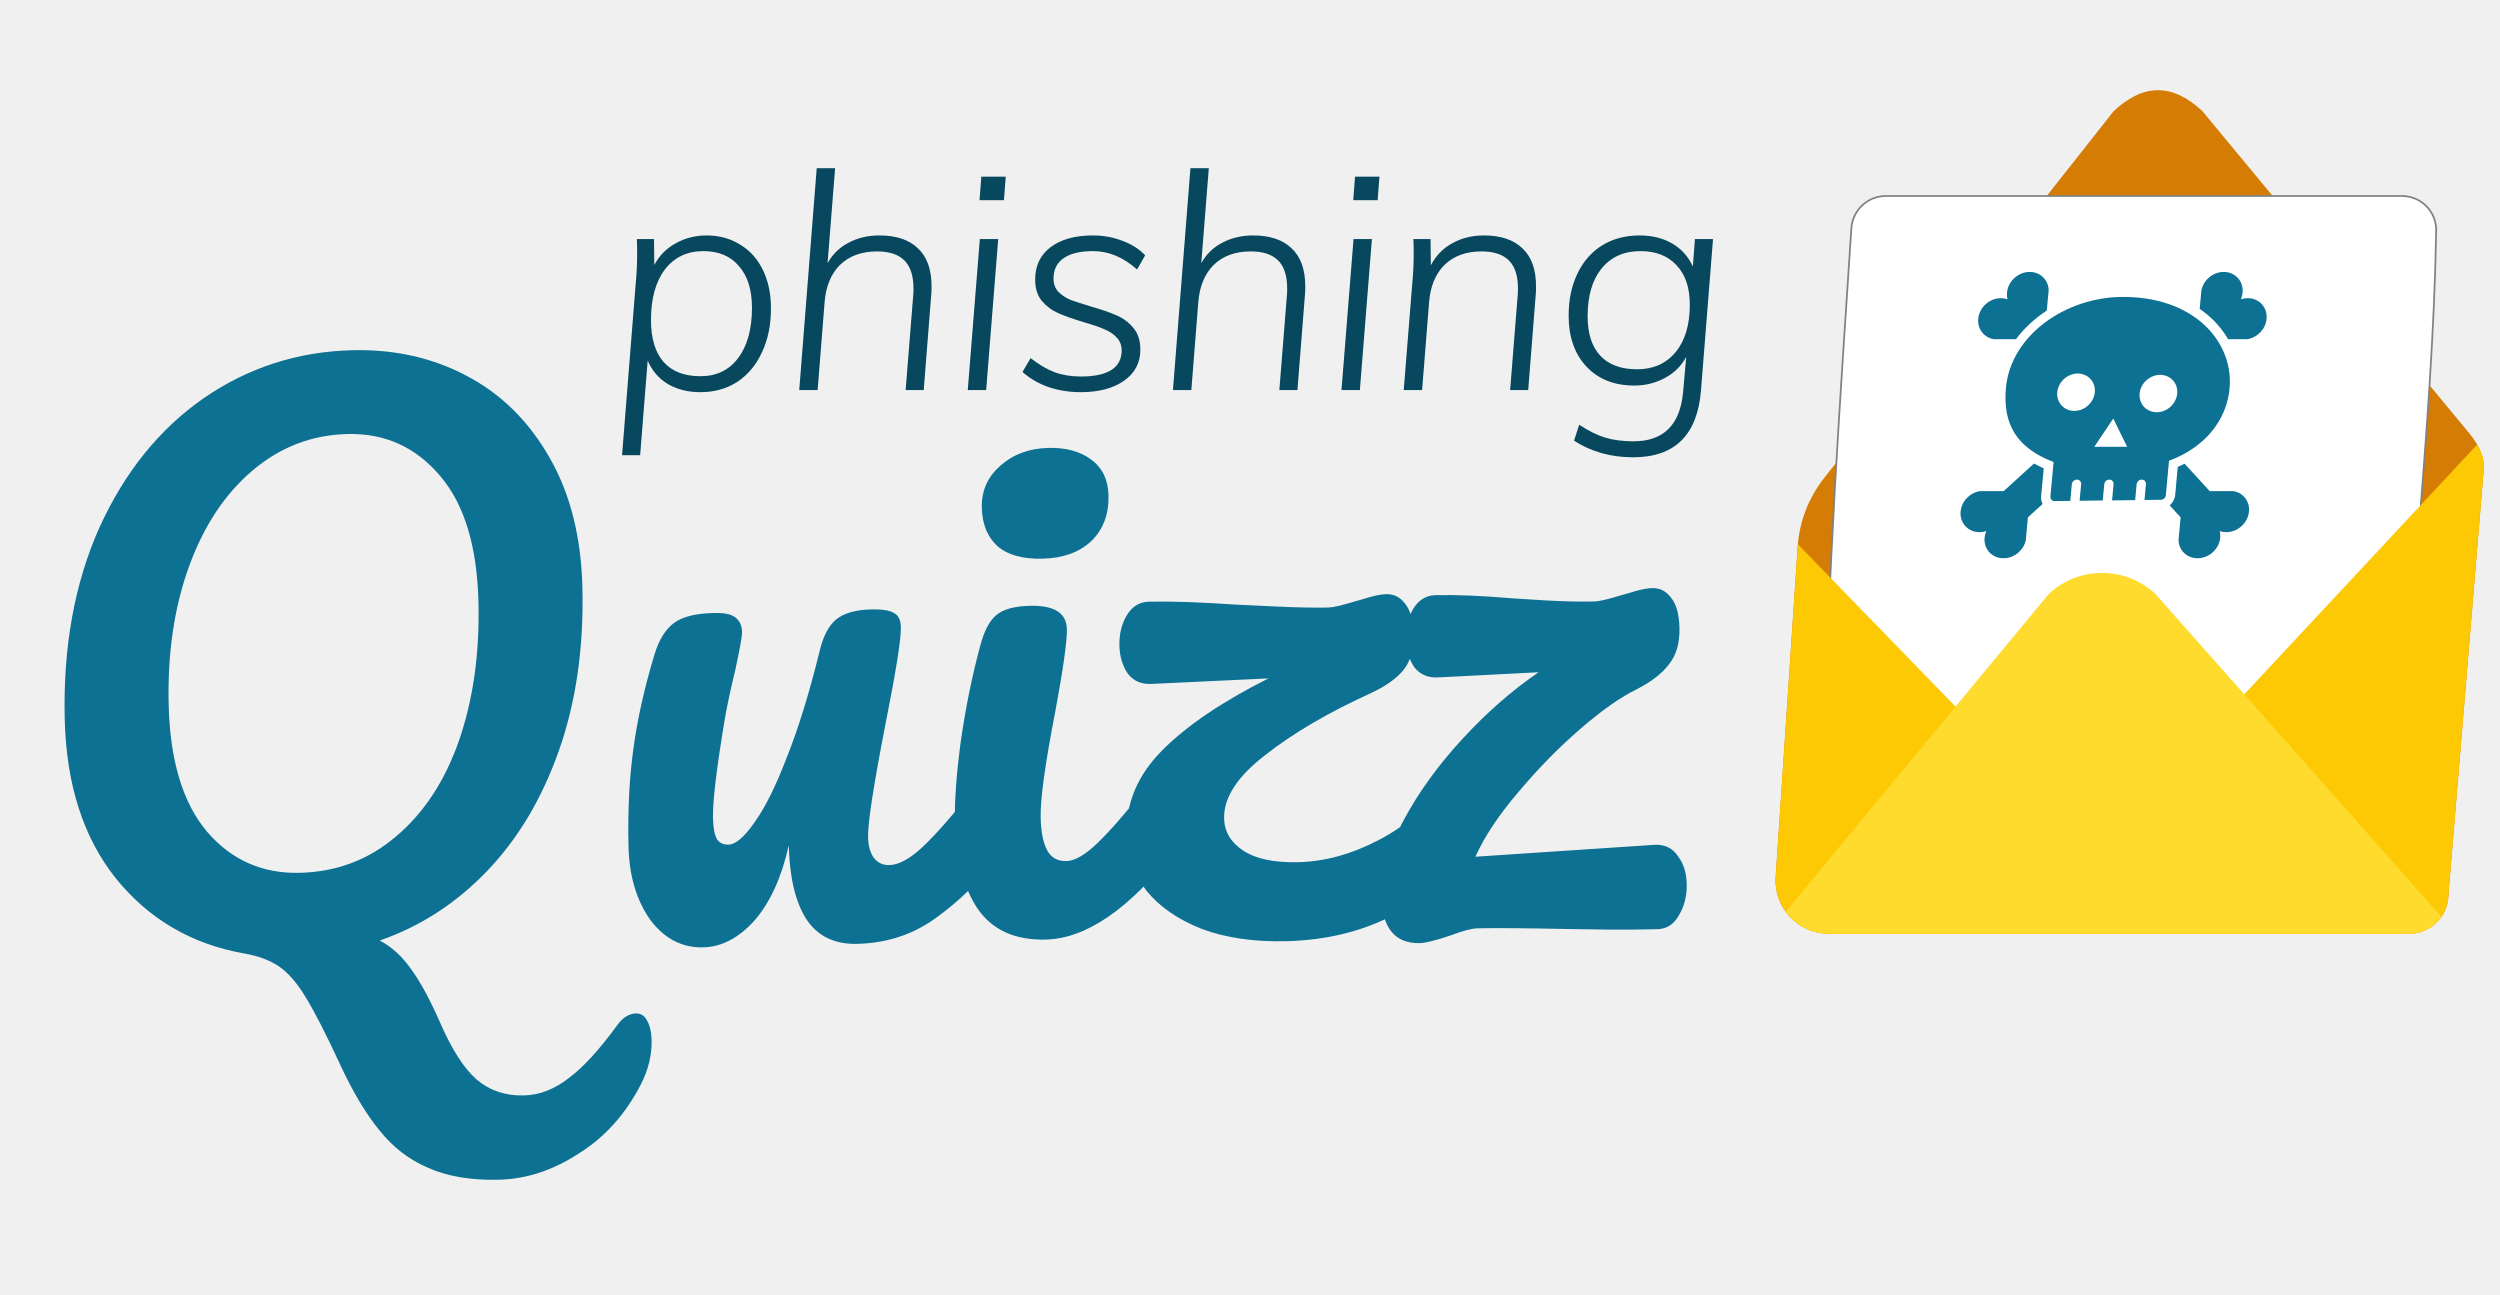
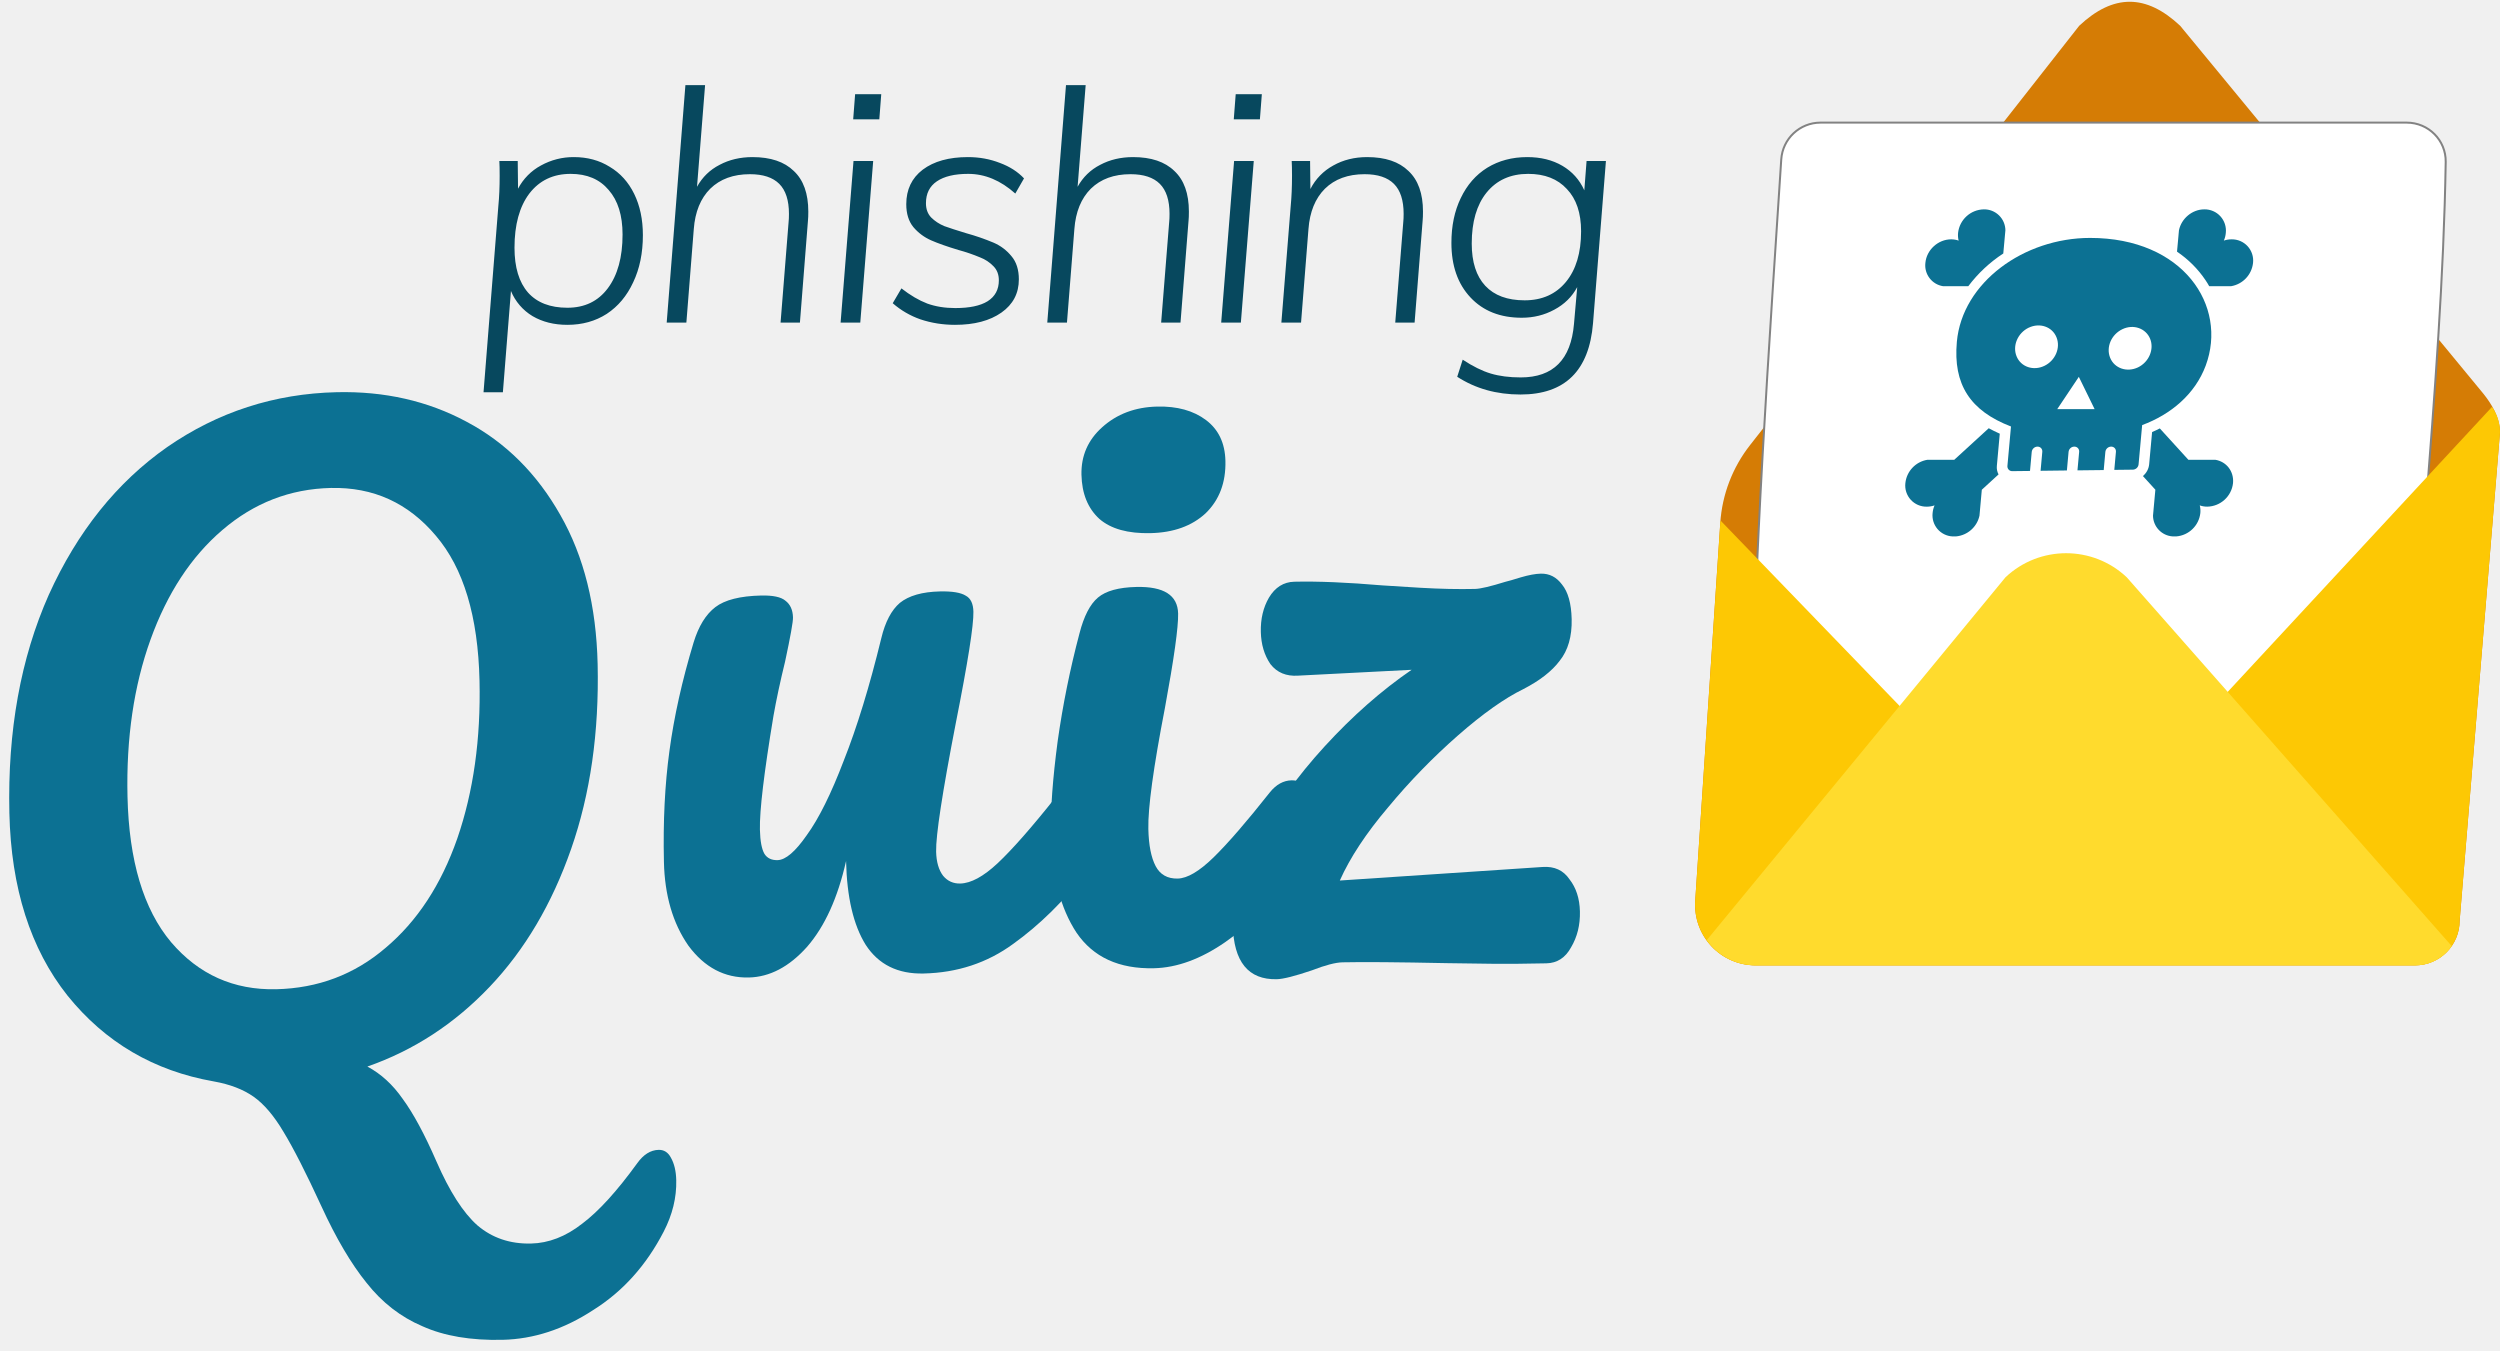
- <svg xmlns="http://www.w3.org/2000/svg" width="141" height="73" viewBox="0 0 141 73" fill="none">
-   <path d="M35.876 57.158C36.143 57.152 36.346 57.281 36.485 57.544C36.652 57.834 36.74 58.205 36.751 58.658C36.77 59.511 36.563 60.356 36.128 61.193C35.26 62.867 34.089 64.16 32.616 65.074C31.17 66.014 29.674 66.501 28.128 66.537C26.555 66.572 25.23 66.349 24.152 65.867C23.075 65.411 22.151 64.699 21.382 63.729C20.614 62.786 19.865 61.523 19.135 59.939C18.378 58.303 17.75 57.077 17.251 56.261C16.78 55.472 16.286 54.896 15.771 54.534C15.256 54.173 14.597 53.921 13.794 53.779C10.821 53.26 8.402 51.848 6.535 49.543C4.695 47.238 3.733 44.232 3.649 40.526C3.556 36.474 4.208 32.885 5.604 29.759C7.026 26.633 8.985 24.201 11.479 22.464C14 20.726 16.807 19.822 19.899 19.752C22.272 19.698 24.417 20.182 26.334 21.206C28.278 22.228 29.834 23.767 31.001 25.821C32.167 27.848 32.783 30.301 32.849 33.181C32.926 36.54 32.488 39.577 31.536 42.293C30.585 45.008 29.236 47.28 27.491 49.106C25.745 50.933 23.721 52.246 21.419 53.045C22.094 53.404 22.68 53.937 23.176 54.646C23.699 55.354 24.256 56.382 24.846 57.729C25.494 59.208 26.171 60.259 26.879 60.883C27.613 61.507 28.5 61.807 29.54 61.783C30.42 61.763 31.266 61.437 32.078 60.805C32.892 60.2 33.803 59.206 34.811 57.822C35.121 57.389 35.477 57.167 35.876 57.158ZM16.891 49.227C18.97 49.18 20.782 48.499 22.326 47.183C23.896 45.867 25.082 44.067 25.883 41.781C26.684 39.469 27.052 36.873 26.986 33.994C26.914 30.822 26.192 28.437 24.822 26.841C23.452 25.219 21.713 24.431 19.607 24.479C17.581 24.525 15.783 25.22 14.213 26.562C12.669 27.878 11.484 29.679 10.655 31.965C9.827 34.251 9.446 36.834 9.512 39.713C9.584 42.885 10.306 45.283 11.676 46.905C13.046 48.501 14.784 49.275 16.891 49.227ZM39.658 53.431C38.458 53.458 37.459 52.934 36.661 51.859C35.889 50.756 35.484 49.378 35.447 47.725C35.401 45.726 35.493 43.897 35.722 42.238C35.95 40.552 36.35 38.769 36.92 36.889C37.169 36.083 37.529 35.501 38.001 35.144C38.473 34.786 39.228 34.596 40.268 34.572C40.855 34.559 41.257 34.643 41.474 34.825C41.718 35.006 41.845 35.283 41.853 35.657C41.858 35.87 41.728 36.593 41.463 37.826C41.219 38.818 41.026 39.716 40.884 40.52C40.415 43.331 40.191 45.203 40.212 46.136C40.225 46.696 40.3 47.095 40.439 47.332C40.577 47.542 40.793 47.644 41.086 47.637C41.486 47.628 41.97 47.217 42.539 46.404C43.133 45.59 43.746 44.362 44.375 42.721C45.031 41.079 45.652 39.064 46.238 36.677C46.433 35.872 46.74 35.292 47.158 34.936C47.604 34.579 48.266 34.39 49.146 34.37C49.759 34.356 50.188 34.427 50.431 34.581C50.674 34.709 50.8 34.973 50.809 35.373C50.824 36.039 50.533 37.873 49.934 40.874C49.266 44.303 48.941 46.418 48.959 47.218C48.97 47.724 49.086 48.122 49.306 48.41C49.525 48.672 49.808 48.799 50.155 48.791C50.688 48.779 51.307 48.445 52.013 47.789C52.744 47.105 53.706 46.016 54.899 44.522C55.21 44.142 55.566 43.947 55.966 43.938C56.312 43.93 56.583 44.084 56.777 44.399C56.997 44.715 57.114 45.152 57.127 45.712C57.151 46.778 56.916 47.61 56.423 48.209C55.309 49.648 54.096 50.835 52.784 51.772C51.498 52.708 50.015 53.195 48.336 53.234C47.056 53.263 46.098 52.791 45.463 51.819C44.854 50.846 44.529 49.466 44.488 47.68C44.076 49.503 43.428 50.918 42.544 51.925C41.66 52.905 40.698 53.407 39.658 53.431ZM58.8 31.51C57.68 31.536 56.834 31.301 56.263 30.808C55.691 30.287 55.395 29.56 55.373 28.627C55.352 27.694 55.694 26.913 56.4 26.283C57.132 25.627 58.044 25.286 59.137 25.261C60.124 25.238 60.929 25.46 61.553 25.926C62.177 26.392 62.499 27.065 62.52 27.945C62.544 29.011 62.217 29.872 61.538 30.528C60.859 31.157 59.946 31.484 58.8 31.51ZM58.97 52.992C57.237 53.031 55.956 52.447 55.129 51.239C54.328 50.03 53.904 48.413 53.858 46.386C53.83 45.187 53.942 43.65 54.193 41.778C54.469 39.877 54.829 38.109 55.272 36.472C55.492 35.613 55.799 35.019 56.192 34.69C56.584 34.361 57.22 34.187 58.1 34.167C59.46 34.136 60.15 34.574 60.171 35.48C60.186 36.147 59.968 37.699 59.517 40.136C58.944 43.083 58.669 45.077 58.693 46.116C58.711 46.916 58.832 47.527 59.055 47.949C59.278 48.37 59.642 48.575 60.149 48.564C60.629 48.553 61.221 48.206 61.926 47.523C62.63 46.84 63.566 45.765 64.733 44.298C65.044 43.918 65.4 43.723 65.8 43.714C66.146 43.706 66.417 43.86 66.611 44.176C66.831 44.491 66.948 44.928 66.961 45.488C66.985 46.555 66.751 47.387 66.257 47.985C63.692 51.271 61.262 52.94 58.97 52.992ZM82.858 43.326C83.204 43.318 83.475 43.472 83.669 43.788C83.889 44.103 84.006 44.54 84.019 45.1C84.041 46.087 83.807 46.919 83.315 47.597C82.1 49.252 80.569 50.567 78.724 51.542C76.906 52.517 74.837 53.031 72.518 53.084C70.705 53.125 69.126 52.894 67.781 52.391C66.435 51.862 65.391 51.139 64.65 50.222C63.935 49.278 63.565 48.219 63.538 47.046C63.498 45.287 64.168 43.711 65.55 42.319C66.932 40.928 68.929 39.575 71.54 38.262L64.985 38.571C64.399 38.611 63.941 38.422 63.612 38.002C63.308 37.556 63.149 37.026 63.135 36.413C63.121 35.773 63.255 35.21 63.537 34.723C63.845 34.209 64.266 33.947 64.799 33.934C66.025 33.906 67.667 33.962 69.724 34.102C70.151 34.119 70.926 34.155 72.047 34.21C73.195 34.264 74.156 34.282 74.929 34.264C75.196 34.258 75.7 34.14 76.442 33.91C76.574 33.88 76.826 33.807 77.197 33.692C77.594 33.577 77.926 33.516 78.193 33.51C78.62 33.5 78.97 33.679 79.245 34.046C79.547 34.413 79.707 34.982 79.725 35.755C79.744 36.609 79.559 37.28 79.17 37.769C78.781 38.258 78.165 38.698 77.32 39.091C74.918 40.186 72.93 41.351 71.358 42.587C69.785 43.797 69.012 44.988 69.039 46.161C69.056 46.908 69.417 47.513 70.121 47.977C70.825 48.441 71.857 48.658 73.216 48.627C74.709 48.593 76.207 48.185 77.71 47.404C79.239 46.623 80.599 45.458 81.791 43.911C82.102 43.53 82.458 43.335 82.858 43.326ZM93.281 47.65C93.867 47.61 94.311 47.814 94.615 48.26C94.945 48.679 95.117 49.209 95.131 49.849C95.147 50.515 95 51.105 94.692 51.619C94.41 52.133 94.002 52.395 93.469 52.407C92.51 52.429 91.603 52.436 90.749 52.429C89.922 52.421 89.188 52.411 88.548 52.399C86.093 52.348 84.359 52.334 83.346 52.357C82.999 52.365 82.495 52.497 81.834 52.752C80.987 53.038 80.404 53.184 80.084 53.192C78.671 53.224 77.944 52.334 77.902 50.521C77.874 49.294 78.282 47.898 79.127 46.332C79.971 44.739 81.083 43.193 82.462 41.695C83.842 40.196 85.28 38.937 86.777 37.916L81.142 38.204C80.556 38.244 80.099 38.054 79.769 37.635C79.465 37.188 79.307 36.658 79.293 36.045C79.278 35.406 79.412 34.842 79.694 34.356C80.002 33.842 80.423 33.579 80.957 33.567C82.129 33.54 83.585 33.6 85.322 33.748C85.616 33.768 86.243 33.807 87.205 33.865C88.193 33.922 89.1 33.942 89.927 33.923C90.194 33.917 90.698 33.799 91.439 33.569C91.572 33.539 91.824 33.467 92.195 33.351C92.592 33.236 92.924 33.175 93.191 33.169C93.617 33.159 93.968 33.338 94.243 33.705C94.545 34.071 94.705 34.641 94.722 35.414C94.742 36.267 94.544 36.952 94.129 37.468C93.74 37.984 93.138 38.451 92.32 38.87C91.397 39.318 90.321 40.076 89.091 41.144C87.862 42.212 86.702 43.399 85.612 44.704C84.52 45.982 83.721 47.188 83.213 48.319L93.281 47.65Z" fill="#0C7193" />
-   <path d="M100.147 49.461C100.032 51.193 101.405 52.661 103.14 52.661H135.878C137.101 52.661 138.092 51.672 138.092 50.452L140.095 26.343C140.095 25.591 139.643 24.903 139.275 24.444L124.218 6.272C122.528 4.692 120.899 4.692 119.208 6.272L102.879 26.963C102.002 28.073 101.483 29.422 101.389 30.834L100.147 49.461Z" fill="#D57C05" />
-   <path d="M135.466 11.054C136.543 11.054 137.417 11.927 137.4 13.003C137.308 18.679 136.848 24.522 136.388 30.368L136.388 30.369C135.929 36.213 135.469 42.059 135.377 47.739C135.359 48.816 134.487 49.689 133.41 49.689H133.351H133.292H133.232H133.173H133.113H133.054H132.995H132.935H132.876H132.817H132.757H132.698H132.639H132.579H132.52H132.461H132.401H132.342H132.283H132.223H132.164H132.105H132.046H131.986H131.927H131.868H131.808H131.749H131.69H131.63H131.571H131.512H131.453H131.393H131.334H131.275H131.216H131.156H131.097H131.038H130.979H130.919H130.86H130.801H130.742H130.682H130.623H130.564H130.505H130.445H130.386H130.327H130.268H130.209H130.149H130.09H130.031H129.972H129.913H129.853H129.794H129.735H129.676H129.617H129.557H129.498H129.439H129.38H129.321H129.261H129.202H129.143H129.084H129.025H128.966H128.906H128.847H128.788H128.729H128.67H128.611H128.552H128.492H128.433H128.374H128.315H128.256H128.197H128.138H128.078H128.019H127.96H127.901H127.842H127.783H127.724H127.665H127.606H127.546H127.487H127.428H127.369H127.31H127.251H127.192H127.133H127.074H127.015H126.955H126.896H126.837H126.778H126.719H126.66H126.601H126.542H126.483H126.424H126.365H126.306H126.246H126.187H126.128H126.069H126.01H125.951H125.892H125.833H125.774H125.715H125.656H125.597H125.538H125.479H125.42H125.361H125.302H125.243H125.184H125.124H125.065H125.006H124.947H124.888H124.829H124.77H124.711H124.652H124.593H124.534H124.475H124.416H124.357H124.298H124.239H124.18H124.121H124.062H124.003H123.944H123.885H123.826H123.767H123.708H123.649H123.59H123.531H123.472H123.413H123.354H123.295H123.236H123.177H123.118H123.059H123H122.941H122.882H122.823H122.764H122.705H122.646H122.587H122.528H122.469H122.41H122.351H122.292H122.233H122.174H122.115H122.056H121.997H121.938H121.879H121.82H121.761H121.702H121.643H121.584H121.525H121.466H121.407H121.348H121.289H121.23H121.171H121.112H121.053H120.994H120.935H120.876H120.817H120.758H120.7H120.641H120.582H120.523H120.464H120.405H120.346H120.287H120.228H120.169H120.11H120.051H119.992H119.933H119.874H119.815H119.756H119.697H119.638H119.579H119.52H119.461H119.402H119.343H119.284H119.225H119.166H119.107H119.048H118.989H118.93H118.871H118.812H118.753H118.695H118.636H118.577H118.518H118.459H118.4H118.341H118.282H118.223H118.164H118.105H118.046H117.987H117.928H117.869H117.81H117.751H117.692H117.633H117.574H117.515H117.456H117.397H117.338H117.279H117.22H117.161H117.102H117.043H116.984H116.925H116.866H116.807H116.748H116.689H116.63H116.571H116.512H116.453H116.394H116.335H116.276H116.217H116.158H116.1H116.041H115.982H115.923H115.864H115.805H115.746H115.687H115.628H115.569H115.51H115.451H115.392H115.333H115.274H115.215H115.156H115.097H115.038H114.979H114.92H114.861H114.802H114.743H114.684H114.624H114.565H114.506H114.447H114.388H114.329H114.27H114.211H114.152H114.093H114.034H113.975H113.916H113.857H113.798H113.739H113.68H113.621H113.562H113.503H113.444H113.385H113.326H113.267H113.208H113.149H113.09H113.031H112.972H112.913H112.854H112.794H112.735H112.676H112.617H112.558H112.499H112.44H112.381H112.322H112.263H112.204H112.145H112.086H112.027H111.968H111.908H111.849H111.79H111.731H111.672H111.613H111.554H111.495H111.436H111.377H111.318H111.258H111.199H111.14H111.081H111.022H110.963H110.904H110.845H110.786H110.726H110.667H110.608H110.549H110.49H110.431H110.372H110.313H110.253H110.194H110.135H110.076H110.017H109.958H109.899H109.839H109.78H109.721H109.662H109.603H109.544H109.485H109.425H109.366H109.307H109.248H109.189H109.129H109.07H109.011H108.952H108.893H108.834H108.774H108.715H108.656H108.597H108.538H108.478H108.419H108.36H108.301H108.242H108.182H108.123H108.064H108.005H107.945H107.886H107.827H107.768H107.708H107.649H107.59H107.531H107.471H107.412H107.353H107.294H107.234H107.175H107.116H107.057H106.997H106.938H106.879H106.819H106.76H106.701H106.642H106.582H106.523H106.464H106.404H106.345H106.286H106.226H106.167H106.108H106.049H105.989H105.93H105.871H105.811H105.752H105.692H105.633H105.574H105.514H105.455H105.396H105.336H105.277H105.218H105.158H105.099H105.039H104.98H104.921H104.861H104.802H104.743H104.683H104.624H104.564H104.505H104.446H104.386H104.327H104.267H104.208H104.148H104.089H104.029H103.97H103.911H103.851H103.792H103.732H103.673H103.613H103.554H103.494H103.435H103.375H103.316H103.256H103.197H103.137C102.82 49.689 102.661 49.623 102.586 49.523C102.51 49.421 102.505 49.268 102.545 49.054C102.57 48.922 102.609 48.777 102.653 48.617C102.68 48.518 102.708 48.413 102.735 48.303C102.806 48.018 102.867 47.702 102.867 47.368C102.867 36.341 103.527 26.355 104.235 15.638C104.296 14.724 104.356 13.805 104.417 12.879C104.484 11.853 105.336 11.054 106.364 11.054L135.466 11.054Z" fill="white" stroke="#828282" stroke-width="0.1" />
-   <path d="M112.453 19.13H113.702C114.165 18.51 114.755 17.963 115.439 17.515L115.519 16.639L115.52 16.634L115.544 16.371C115.531 15.79 115.074 15.336 114.474 15.336C113.826 15.338 113.253 15.86 113.195 16.501C113.182 16.634 113.192 16.762 113.223 16.879C113.106 16.837 112.982 16.816 112.851 16.816C112.203 16.816 111.631 17.337 111.572 17.979C111.518 18.559 111.899 19.041 112.453 19.13L112.453 19.13Z" fill="#0C7193" />
-   <path d="M125.476 18.831C125.543 18.93 125.605 19.029 125.661 19.131H126.37H126.375H126.744C127.314 19.042 127.783 18.56 127.836 17.979C127.895 17.337 127.415 16.816 126.77 16.816C126.636 16.816 126.509 16.837 126.387 16.879C126.439 16.762 126.472 16.634 126.484 16.501C126.543 15.86 126.066 15.339 125.418 15.336C124.817 15.336 124.277 15.79 124.159 16.371L124.135 16.634L124.134 16.639L124.063 17.424C124.627 17.807 125.104 18.281 125.476 18.831L125.476 18.831Z" fill="#0C7193" />
-   <path d="M113.134 21.874C112.941 23.98 113.795 25.283 115.821 26.057L115.644 28.001C115.637 28.071 115.66 28.136 115.705 28.185C115.748 28.234 115.814 28.261 115.882 28.261H115.885L116.765 28.251L116.851 27.31C116.864 27.164 116.993 27.05 117.137 27.05C117.284 27.05 117.389 27.164 117.376 27.31L117.29 28.243L118.596 28.227L118.68 27.31C118.693 27.164 118.819 27.05 118.966 27.05C119.11 27.05 119.218 27.164 119.204 27.31L119.121 28.223L120.424 28.207L120.506 27.31C120.519 27.164 120.648 27.05 120.792 27.05C120.939 27.05 121.044 27.164 121.03 27.31L120.949 28.199L121.819 28.188H121.868C122.012 28.188 122.141 28.071 122.154 27.927L122.332 25.986C123.757 25.462 124.958 24.462 125.486 23.05C126.587 20.103 124.381 16.746 119.747 16.746C116.465 16.746 113.402 18.94 113.134 21.874L113.134 21.874ZM121.348 21.254C121.894 20.993 122.512 21.205 122.727 21.726C122.939 22.244 122.669 22.878 122.123 23.138C121.574 23.396 120.958 23.188 120.744 22.666C120.529 22.145 120.799 21.515 121.348 21.254ZM119.189 23.605L119.972 25.2H118.117L119.189 23.605ZM116.7 21.179C117.249 20.918 117.867 21.13 118.079 21.651C118.294 22.169 118.023 22.803 117.478 23.063C116.929 23.324 116.311 23.112 116.099 22.591C115.884 22.072 116.154 21.439 116.7 21.179Z" fill="#0C7193" />
-   <path d="M125.22 30.329C125.164 30.942 124.638 31.439 124.027 31.483L123.85 31.482C123.296 31.439 122.882 31.01 122.87 30.459L122.894 30.196L122.895 30.191L122.987 29.177L122.37 28.502C122.54 28.359 122.659 28.153 122.68 27.927L122.825 26.331C122.957 26.274 123.085 26.217 123.209 26.152L124.626 27.7H125.586H125.591H125.961C126.515 27.788 126.895 28.271 126.842 28.852C126.784 29.493 126.209 30.014 125.564 30.014C125.43 30.014 125.306 29.993 125.192 29.951C125.223 30.069 125.232 30.197 125.22 30.329Z" fill="#0C7193" />
-   <path d="M114.257 30.46C114.144 31.011 113.652 31.44 113.09 31.483L112.912 31.484C112.309 31.44 111.874 30.942 111.93 30.33C111.942 30.197 111.975 30.069 112.027 29.952C111.903 29.994 111.776 30.015 111.644 30.015C110.996 30.015 110.519 29.493 110.578 28.852C110.631 28.271 111.1 27.789 111.67 27.7L113.005 27.701L114.717 26.143C114.89 26.236 115.07 26.327 115.265 26.411L115.119 28C115.105 28.154 115.136 28.3 115.204 28.422L114.374 29.178L114.281 30.192L114.281 30.197L114.257 30.46Z" fill="#0C7193" />
-   <path d="M100.147 49.461C100.032 51.192 101.405 52.66 103.141 52.66H135.878C137.101 52.66 138.092 51.672 138.092 50.452L140.095 26.343C140.095 25.876 139.949 25.443 139.701 25.086L121.214 44.91C119.524 46.49 116.893 46.49 115.203 44.91L101.401 30.696L100.147 49.461Z" fill="#FDC804" />
-   <path d="M100.782 51.501C101.35 52.232 102.224 52.661 103.151 52.661H135.878C136.632 52.661 137.298 52.284 137.698 51.709L121.563 33.498C119.872 31.918 117.242 31.918 115.551 33.498L100.717 51.418L100.782 51.501Z" fill="#FFDB2D" />
-   <path d="M39.844 13.279C40.558 13.279 41.187 13.449 41.731 13.789C42.287 14.118 42.717 14.594 43.023 15.217C43.329 15.84 43.482 16.566 43.482 17.393C43.482 18.334 43.312 19.161 42.972 19.875C42.644 20.589 42.179 21.144 41.578 21.541C40.978 21.926 40.286 22.119 39.504 22.119C38.802 22.119 38.19 21.966 37.668 21.66C37.147 21.343 36.767 20.901 36.529 20.334L36.104 25.672H35.084L35.866 15.846C35.912 15.381 35.934 14.854 35.934 14.265C35.934 13.914 35.929 13.653 35.917 13.483H36.886L36.903 14.945C37.175 14.424 37.578 14.016 38.11 13.721C38.643 13.426 39.221 13.279 39.844 13.279ZM39.504 21.218C40.411 21.218 41.119 20.878 41.629 20.198C42.151 19.507 42.411 18.56 42.411 17.359C42.411 16.35 42.168 15.568 41.68 15.013C41.204 14.446 40.536 14.163 39.674 14.163C38.756 14.163 38.031 14.509 37.498 15.2C36.977 15.891 36.716 16.843 36.716 18.056C36.716 19.087 36.954 19.875 37.43 20.419C37.906 20.952 38.598 21.218 39.504 21.218ZM49.599 13.279C50.551 13.279 51.277 13.523 51.775 14.01C52.285 14.486 52.54 15.2 52.54 16.152C52.54 16.356 52.535 16.509 52.523 16.611L52.098 22H51.078L51.503 16.679C51.515 16.588 51.52 16.452 51.52 16.271C51.52 15.557 51.35 15.03 51.01 14.69C50.67 14.35 50.155 14.18 49.463 14.18C48.591 14.18 47.894 14.435 47.372 14.945C46.862 15.455 46.573 16.163 46.505 17.07L46.114 22H45.077L46.063 9.488H47.1L46.675 14.843C46.959 14.333 47.355 13.948 47.865 13.687C48.375 13.415 48.953 13.279 49.599 13.279ZM55.262 13.483H56.299L55.619 22H54.582L55.262 13.483ZM56.724 9.964L56.622 11.29H55.245L55.347 9.964H56.724ZM60.95 22.119C60.315 22.119 59.709 22.023 59.13 21.83C58.564 21.626 58.077 21.343 57.669 20.98L58.127 20.198C58.592 20.561 59.045 20.827 59.487 20.997C59.929 21.156 60.422 21.235 60.967 21.235C61.715 21.235 62.281 21.116 62.666 20.878C63.063 20.629 63.261 20.26 63.261 19.773C63.261 19.467 63.165 19.218 62.972 19.025C62.791 18.832 62.559 18.679 62.276 18.566C61.992 18.441 61.612 18.311 61.136 18.175C60.536 17.994 60.054 17.824 59.691 17.665C59.329 17.506 59.017 17.274 58.757 16.968C58.507 16.662 58.383 16.26 58.383 15.761C58.383 14.99 58.672 14.384 59.249 13.942C59.839 13.5 60.632 13.279 61.63 13.279C62.23 13.279 62.791 13.381 63.312 13.585C63.834 13.778 64.259 14.05 64.588 14.401L64.129 15.2C63.358 14.509 62.531 14.163 61.647 14.163C60.932 14.163 60.383 14.293 59.998 14.554C59.612 14.815 59.419 15.2 59.419 15.71C59.419 16.016 59.51 16.265 59.691 16.458C59.884 16.651 60.117 16.804 60.389 16.917C60.672 17.019 61.057 17.144 61.544 17.291C62.134 17.461 62.61 17.625 62.972 17.784C63.346 17.943 63.664 18.181 63.925 18.498C64.185 18.804 64.316 19.212 64.316 19.722C64.316 20.459 64.01 21.042 63.398 21.473C62.785 21.904 61.969 22.119 60.95 22.119ZM70.676 13.279C71.628 13.279 72.353 13.523 72.852 14.01C73.362 14.486 73.617 15.2 73.617 16.152C73.617 16.356 73.611 16.509 73.6 16.611L73.175 22H72.155L72.58 16.679C72.591 16.588 72.597 16.452 72.597 16.271C72.597 15.557 72.427 15.03 72.087 14.69C71.747 14.35 71.231 14.18 70.54 14.18C69.667 14.18 68.97 14.435 68.449 14.945C67.939 15.455 67.65 16.163 67.582 17.07L67.191 22H66.154L67.14 9.488H68.177L67.752 14.843C68.035 14.333 68.432 13.948 68.942 13.687C69.452 13.415 70.03 13.279 70.676 13.279ZM76.339 13.483H77.376L76.696 22H75.659L76.339 13.483ZM77.801 9.964L77.699 11.29H76.322L76.424 9.964H77.801ZM83.692 13.279C84.644 13.279 85.37 13.523 85.868 14.01C86.378 14.486 86.633 15.2 86.633 16.152C86.633 16.356 86.628 16.509 86.616 16.611L86.191 22H85.171L85.596 16.679C85.608 16.588 85.613 16.452 85.613 16.271C85.613 15.557 85.443 15.03 85.103 14.69C84.763 14.35 84.248 14.18 83.556 14.18C82.684 14.18 81.987 14.435 81.465 14.945C80.955 15.455 80.666 16.163 80.598 17.07L80.207 22H79.17L79.663 15.846C79.709 15.381 79.731 14.854 79.731 14.265C79.731 13.914 79.726 13.653 79.714 13.483H80.683L80.7 14.962C80.984 14.418 81.386 14.004 81.907 13.721C82.429 13.426 83.024 13.279 83.692 13.279ZM96.614 13.483L95.934 22.034C95.73 24.539 94.455 25.791 92.109 25.791C90.851 25.791 89.741 25.479 88.777 24.856L89.066 23.955C89.599 24.306 90.092 24.55 90.545 24.686C90.999 24.822 91.526 24.89 92.126 24.89C93.838 24.89 94.773 23.949 94.931 22.068L95.101 20.13C94.829 20.64 94.427 21.037 93.894 21.32C93.373 21.603 92.801 21.745 92.177 21.745C91.044 21.745 90.143 21.388 89.474 20.674C88.806 19.96 88.471 19.002 88.471 17.801C88.471 16.906 88.636 16.118 88.964 15.438C89.293 14.747 89.758 14.214 90.358 13.84C90.97 13.466 91.673 13.279 92.466 13.279C93.18 13.279 93.798 13.432 94.319 13.738C94.841 14.044 95.226 14.475 95.475 15.03L95.594 13.483H96.614ZM92.33 20.827C93.248 20.827 93.974 20.504 94.506 19.858C95.039 19.212 95.305 18.322 95.305 17.189C95.305 16.226 95.056 15.483 94.557 14.962C94.07 14.429 93.39 14.163 92.517 14.163C91.588 14.163 90.857 14.492 90.324 15.149C89.803 15.795 89.542 16.69 89.542 17.835C89.542 18.81 89.78 19.552 90.256 20.062C90.732 20.572 91.424 20.827 92.33 20.827Z" fill="#07485E" />
+ <svg xmlns="http://www.w3.org/2000/svg" width="124" height="67" fill="none">
+   <path d="M37.139 48.484c-1.2.027-2.197-.5-2.995-1.58-.771-1.107-1.176-2.492-1.213-4.152-.046-2.009.045-3.847.274-5.513.228-1.694.627-3.485 1.198-5.374.248-.81.608-1.394 1.08-1.753.47-.359 1.226-.55 2.265-.574.586-.013.988.071 1.205.254.244.182.37.46.379.835.005.215-.125.941-.39 2.18-.244.997-.437 1.899-.579 2.706-.469 2.825-.693 4.705-.671 5.643.013.562.088.962.227 1.2.138.212.354.314.647.307.4-.009.883-.422 1.45-1.239.595-.817 1.207-2.05 1.836-3.7.655-1.65 1.276-3.673 1.861-6.071.195-.809.501-1.392.92-1.75.445-.358 1.107-.548 1.986-.568.613-.014 1.04.057 1.284.212.243.129.369.394.378.795.015.67-.276 2.512-.874 5.527-.668 3.446-.993 5.57-.975 6.373.012.51.127.909.347 1.198.22.263.502.39.848.383.533-.012 1.152-.348 1.857-1.007.73-.687 1.692-1.78 2.884-3.282.31-.382.666-.578 1.066-.587.346-.008.616.147.81.464.22.316.337.756.35 1.319.024 1.07-.21 1.907-.703 2.508-1.113 1.445-2.326 2.639-3.637 3.58-1.285.94-2.766 1.43-4.444 1.468-1.279.03-2.236-.445-2.871-1.422-.609-.977-.933-2.363-.974-4.158-.412 1.832-1.059 3.253-1.942 4.265-.884.985-1.846 1.49-2.885 1.513z" fill="#0C7193" />
+   <path d="M57.065 26.444c-1.12.025-1.964-.21-2.535-.706-.572-.523-.868-1.253-.89-2.19-.02-.938.321-1.723 1.026-2.355.732-.66 1.644-1.003 2.736-1.027.985-.023 1.79.2 2.414.668.623.468.945 1.144.965 2.028.025 1.071-.302 1.936-.98 2.595-.679.631-1.591.96-2.736.987zm.17 21.581c-1.732.04-3.011-.548-3.838-1.761-.801-1.215-1.224-2.84-1.27-4.875-.028-1.206.084-2.749.334-4.63a45.837 45.837 0 011.078-5.33c.22-.863.527-1.46.92-1.79.392-.331 1.027-.506 1.906-.526 1.36-.031 2.049.408 2.07 1.319.015.67-.203 2.229-.654 4.678-.572 2.96-.847 4.963-.823 6.008.018.803.139 1.417.361 1.84.223.424.588.63 1.094.619.48-.011 1.071-.36 1.775-1.046s1.64-1.766 2.805-3.24c.311-.382.667-.577 1.066-.587.347-.008.617.147.81.464.22.317.338.756.35 1.319.025 1.071-.21 1.907-.702 2.508-2.564 3.3-4.991 4.978-7.282 5.03z" fill="#0C7193" />
+   <path d="M76.514 43.002c.586-.04 1.03.164 1.334.613.33.421.501.953.516 1.596.015.67-.132 1.262-.44 1.779-.281.515-.688.779-1.221.791-.96.022-1.865.03-2.718.022-.827-.008-1.56-.018-2.2-.03-2.453-.051-4.186-.065-5.198-.042-.346.008-.85.14-1.51.396-.847.287-1.43.435-1.75.442-1.411.032-2.138-.862-2.18-2.683-.027-1.233.38-2.635 1.224-4.209.844-1.6 1.955-3.153 3.333-4.658 1.379-1.505 2.816-2.771 4.312-3.797l-5.63.29c-.586.04-1.044-.15-1.373-.572-.304-.448-.462-.98-.476-1.597-.015-.643.119-1.208.401-1.697.308-.516.729-.78 1.261-.793 1.172-.027 2.627.034 4.362.182.294.02.921.06 1.882.118.987.058 1.894.077 2.72.058.266-.006.77-.125 1.511-.356.133-.03.384-.102.755-.218.397-.116.729-.178.995-.184.426-.01.777.17 1.052.54.301.367.46.94.479 1.716.019.858-.179 1.546-.593 2.064-.388.518-.99.987-1.807 1.408-.923.45-1.999 1.211-3.227 2.285a31.31 31.31 0 00-3.477 3.576c-1.09 1.284-1.889 2.495-2.396 3.632l10.06-.672z" fill="#0C7193" />
+   <path d="M84.082 44.683a3 3 0 002.993 3.198h32.711a2.216 2.216 0 002.213-2.218L124 21.442c0-.756-.452-1.447-.819-1.908L108.136 1.278c-1.69-1.587-3.317-1.587-5.007 0L86.804 22.075a7 7 0 00-1.479 3.86l-1.243 18.748z" fill="#D57C05" />
+   <path d="M119.373 6.082c1.078 0 1.951.873 1.934 1.949-.091 5.705-.551 11.579-1.01 17.454l-.001.001c-.459 5.875-.919 11.752-1.01 17.46a1.976 1.976 0 01-1.967 1.95H87.071c-.317 0-.476-.066-.55-.167-.077-.102-.082-.256-.042-.471.025-.132.064-.279.108-.44.026-.099.055-.204.082-.314a3.93 3.93 0 00.132-.94c0-11.078.66-21.11 1.367-31.876l.182-2.78a1.952 1.952 0 011.947-1.826h29.076z" fill="#fff" stroke="#828282" stroke-width=".1" />
+   <path d="M96.38 14.196h1.247a6.857 6.857 0 011.736-1.623l.08-.88v-.005l.025-.264a1.05 1.05 0 00-1.07-1.04 1.312 1.312 0 00-1.278 1.17c-.012.134-.002.262.029.38a1.101 1.101 0 00-.372-.063c-.647 0-1.219.524-1.278 1.168a1.047 1.047 0 00.88 1.157zM109.392 13.895c.067.1.129.199.185.301h1.083a1.314 1.314 0 001.091-1.157 1.052 1.052 0 00-1.065-1.168c-.134 0-.262.021-.384.063.053-.118.086-.246.098-.38a1.054 1.054 0 00-1.065-1.17c-.601 0-1.141.456-1.259 1.04l-.024.264v.005l-.072.789c.564.384 1.04.86 1.412 1.413z" fill="#0C7193" />
+   <path d="M97.06 16.952c-.192 2.116.66 3.425 2.685 4.202l-.177 1.953a.24.24 0 00.061.186c.043.05.108.076.177.076h.003l.879-.01.086-.945a.292.292 0 01.286-.262c.147 0 .252.115.238.262l-.085.937 1.305-.016.083-.921a.29.29 0 01.286-.262c.145 0 .252.115.239.262l-.084.916 1.302-.015.082-.901a.292.292 0 01.286-.262c.147 0 .252.115.238.262l-.081.892.869-.01h.049a.294.294 0 00.286-.262l.178-1.95c1.424-.527 2.624-1.532 3.152-2.95 1.1-2.961-1.105-6.333-5.735-6.333-3.279 0-6.34 2.204-6.608 5.151zm8.208-.623c.545-.262 1.163-.05 1.378.474.212.521-.058 1.158-.604 1.42-.548.258-1.164.049-1.378-.475-.215-.523.056-1.157.604-1.419zm-2.158 2.362l.783 1.602h-1.854l1.071-1.602zm-2.487-2.437c.549-.262 1.167-.05 1.378.474.215.52-.055 1.157-.601 1.419-.548.262-1.166.05-1.378-.474-.214-.522.056-1.157.601-1.42z" fill="#0C7193" />
+   <path d="M109.137 25.447a1.307 1.307 0 01-1.192 1.159h-.177a1.043 1.043 0 01-.979-1.029l.024-.264v-.005l.093-1.018-.618-.679a.864.864 0 00.31-.578l.146-1.603c.131-.058.259-.115.383-.18l1.416 1.555h1.334c.553.089.934.573.881 1.157a1.31 1.31 0 01-1.278 1.168c-.134 0-.257-.021-.372-.063.031.118.041.246.029.38zM98.182 25.578a1.313 1.313 0 01-1.166 1.028h-.178a1.046 1.046 0 01-.981-1.159c.012-.133.045-.261.097-.38a1.193 1.193 0 01-.383.064 1.05 1.05 0 01-1.065-1.168 1.313 1.313 0 011.09-1.157h1.335l1.71-1.565c.173.093.353.185.548.27l-.145 1.596a.74.74 0 00.084.424l-.83.76-.092 1.017v.005l-.024.265z" fill="#0C7193" />
+   <path d="M84.082 44.683a3 3 0 002.994 3.199h32.71a2.216 2.216 0 002.213-2.22L124 21.443c0-.47-.146-.904-.394-1.263l-18.472 19.916a4.384 4.384 0 01-6.007 0l-13.792-14.28-1.253 18.868z" fill="#FDC804" />
+   <path d="M84.717 46.715a3 3 0 002.374 1.166h32.696c.754 0 1.419-.378 1.819-.955L105.483 28.63a4.384 4.384 0 00-6.008 0L84.653 46.633l.064.082z" fill="#FFDB2D" />
+   <path d="M32.668 57.033c.267-.006.47.123.609.388.166.291.255.664.265 1.12.02.857-.188 1.706-.622 2.546-.868 1.681-2.038 2.98-3.51 3.899-1.444.944-2.939 1.434-4.484 1.469-1.572.036-2.896-.188-3.973-.673-1.077-.458-2-1.174-2.767-2.147-.768-.948-1.517-2.217-2.246-3.808-.757-1.644-1.384-2.876-1.883-3.695-.47-.793-.964-1.372-1.478-1.735-.515-.363-1.174-.616-1.977-.759-2.97-.521-5.388-1.94-7.253-4.256-1.838-2.316-2.8-5.335-2.884-9.058-.092-4.071.559-7.677 1.953-10.817 1.422-3.141 3.379-5.584 5.871-7.33 2.52-1.745 5.324-2.653 8.414-2.724 2.37-.054 4.514.433 6.43 1.46 1.942 1.028 3.497 2.574 4.663 4.637 1.165 2.037 1.781 4.502 1.847 7.394.076 3.375-.36 6.427-1.312 9.155-.95 2.728-2.298 5.01-4.042 6.845-1.744 1.835-3.767 3.154-6.067 3.957.674.36 1.26.896 1.755 1.608.523.712 1.08 1.744 1.67 3.097.647 1.486 1.324 2.543 2.03 3.17.735.626 1.621.927 2.66.904.88-.02 1.725-.348 2.536-.983.813-.608 1.723-1.607 2.731-2.997.31-.435.665-.658 1.064-.667zm-18.971-7.967c2.078-.048 3.888-.732 5.43-2.054 1.57-1.322 2.755-3.131 3.556-5.427.8-2.323 1.167-4.93 1.101-7.823-.072-3.188-.793-5.583-2.162-7.186-1.37-1.63-3.107-2.421-5.211-2.373-2.025.046-3.821.744-5.39 2.093-1.542 1.321-2.727 3.13-3.555 5.427-.827 2.296-1.208 4.891-1.142 7.784.072 3.187.793 5.596 2.163 7.226 1.369 1.603 3.105 2.38 5.21 2.333z" fill="#0C7193" />
+   <path d="M28.463 7.792c.672 0 1.264.16 1.776.48.523.31.928.757 1.216 1.344.288.587.432 1.27.432 2.048 0 .885-.16 1.664-.48 2.336-.31.672-.747 1.195-1.312 1.568-.565.363-1.216.544-1.952.544-.661 0-1.237-.144-1.728-.432a2.607 2.607 0 01-1.072-1.248l-.4 5.024h-.96l.736-9.248c.043-.437.064-.933.064-1.488 0-.33-.005-.576-.016-.736h.912l.016 1.376a2.75 2.75 0 011.136-1.152 3.316 3.316 0 011.632-.416zm-.32 7.472c.853 0 1.52-.32 2-.96.49-.65.736-1.541.736-2.672 0-.95-.23-1.685-.688-2.208-.448-.533-1.077-.8-1.888-.8-.864 0-1.547.325-2.048.976-.49.65-.736 1.547-.736 2.688 0 .97.224 1.712.672 2.224.448.501 1.099.752 1.952.752zm9.181-7.472c.896 0 1.579.23 2.048.688.48.448.72 1.12.72 2.016 0 .192-.005.336-.016.432l-.4 5.072h-.96l.4-5.008c.01-.085.016-.213.016-.384 0-.672-.16-1.168-.48-1.488-.32-.32-.805-.48-1.456-.48-.821 0-1.477.24-1.968.72-.48.48-.752 1.147-.816 2L34.044 16h-.976l.928-11.776h.976l-.4 5.04c.267-.48.64-.843 1.12-1.088.48-.256 1.024-.384 1.632-.384zm5.01.192h.976L42.67 16h-.976l.64-8.016zm1.376-3.312l-.096 1.248h-1.296l.096-1.248h1.296zm3.657 11.44c-.597 0-1.168-.09-1.712-.272a4.173 4.173 0 01-1.376-.8l.432-.736c.437.341.864.592 1.28.752.416.15.88.224 1.392.224.704 0 1.237-.112 1.6-.336.373-.235.56-.581.56-1.04 0-.288-.09-.523-.272-.704a1.805 1.805 0 00-.656-.432 8.67 8.67 0 00-1.072-.368c-.566-.17-1.019-.33-1.36-.48a2.415 2.415 0 01-.88-.656c-.235-.288-.352-.667-.352-1.136 0-.725.272-1.296.816-1.712.554-.416 1.301-.624 2.24-.624.565 0 1.093.096 1.584.288.49.181.89.437 1.2.768l-.432.752c-.726-.65-1.504-.976-2.336-.976-.672 0-1.19.123-1.552.368-.363.245-.544.608-.544 1.088 0 .288.085.523.256.704.181.181.4.325.656.432.267.096.63.213 1.088.352a11.2 11.2 0 011.344.464c.352.15.65.373.896.672.245.288.368.672.368 1.152 0 .693-.288 1.243-.864 1.648-.576.405-1.344.608-2.304.608zm8.834-8.32c.896 0 1.579.23 2.048.688.48.448.72 1.12.72 2.016 0 .192-.005.336-.016.432l-.4 5.072h-.96l.4-5.008c.01-.085.016-.213.016-.384 0-.672-.16-1.168-.48-1.488-.32-.32-.805-.48-1.456-.48-.821 0-1.477.24-1.968.72-.48.48-.752 1.147-.816 2L52.921 16h-.976l.928-11.776h.976l-.4 5.04c.267-.48.64-.843 1.12-1.088.48-.256 1.024-.384 1.632-.384zm5.01.192h.976L61.547 16h-.976l.64-8.016zm1.376-3.312l-.096 1.248h-1.296l.096-1.248h1.296zm5.225 3.12c.896 0 1.578.23 2.048.688.48.448.72 1.12.72 2.016 0 .192-.006.336-.016.432l-.4 5.072h-.96l.4-5.008c.01-.085.016-.213.016-.384 0-.672-.16-1.168-.48-1.488-.32-.32-.806-.48-1.456-.48-.822 0-1.478.24-1.968.72-.48.48-.752 1.147-.816 2L64.532 16h-.976l.464-5.792c.042-.437.064-.933.064-1.488 0-.33-.006-.576-.016-.736h.912l.016 1.392a2.73 2.73 0 011.136-1.168c.49-.277 1.05-.416 1.68-.416zm11.842.192l-.64 8.048c-.192 2.357-1.392 3.536-3.6 3.536-1.184 0-2.23-.293-3.136-.88l.272-.848c.501.33.965.56 1.392.688.426.128.922.192 1.488.192 1.61 0 2.49-.885 2.64-2.656l.16-1.824c-.256.48-.635.853-1.136 1.12-.49.267-1.03.4-1.616.4-1.067 0-1.915-.336-2.544-1.008-.63-.672-.944-1.573-.944-2.704 0-.843.154-1.584.464-2.224.31-.65.746-1.152 1.312-1.504.576-.352 1.237-.528 1.984-.528.672 0 1.253.144 1.744.432.49.288.853.693 1.088 1.216l.112-1.456h.96zm-4.032 6.912c.864 0 1.546-.304 2.048-.912.501-.608.752-1.445.752-2.512 0-.907-.235-1.605-.704-2.096-.459-.501-1.099-.752-1.92-.752-.875 0-1.563.31-2.064.928-.49.608-.736 1.45-.736 2.528 0 .917.224 1.616.672 2.096.448.48 1.098.72 1.952.72z" fill="#07485E" />
</svg>
